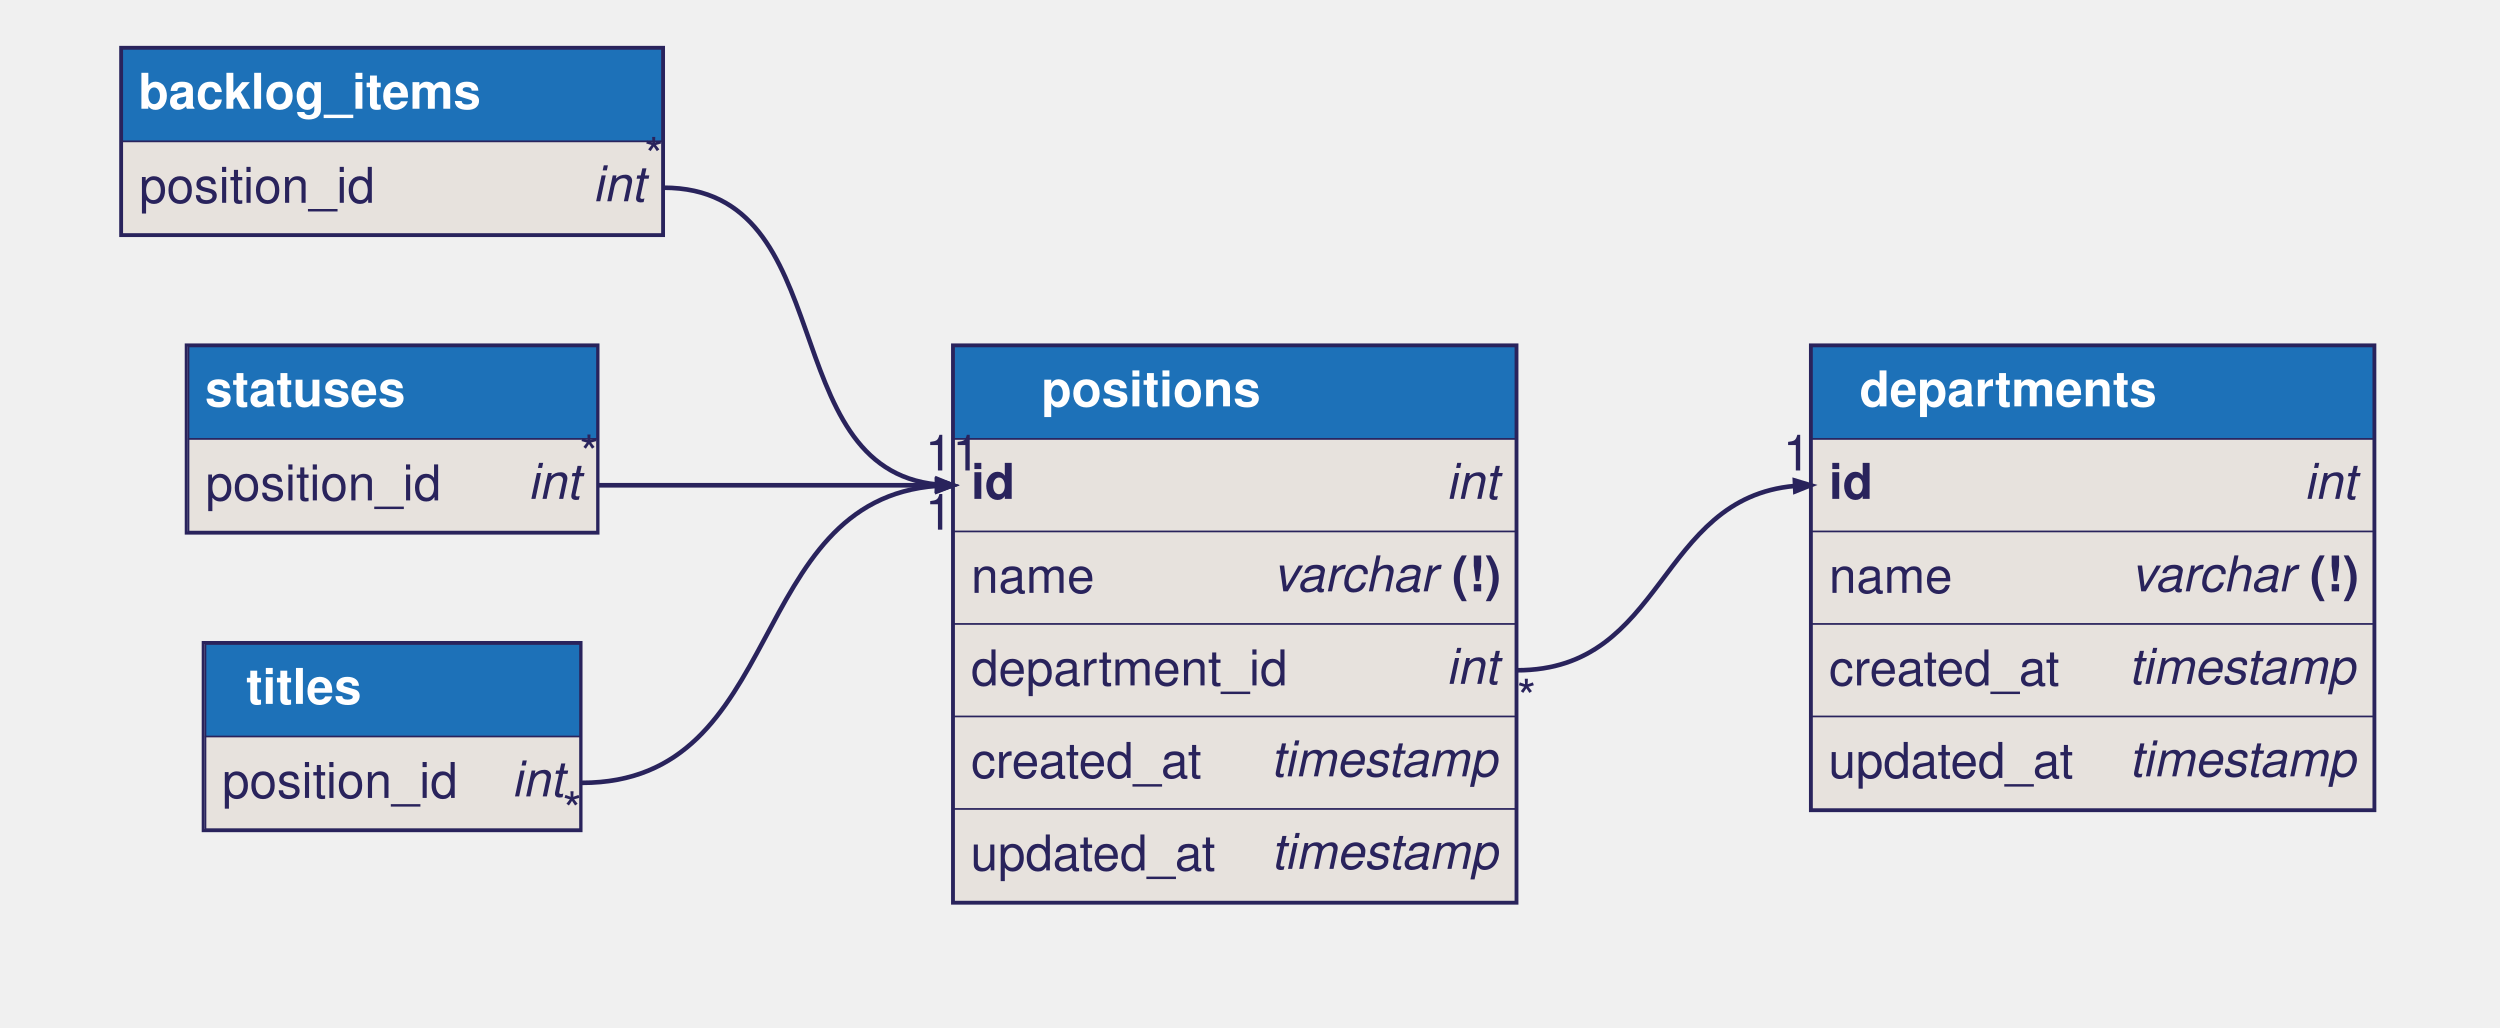
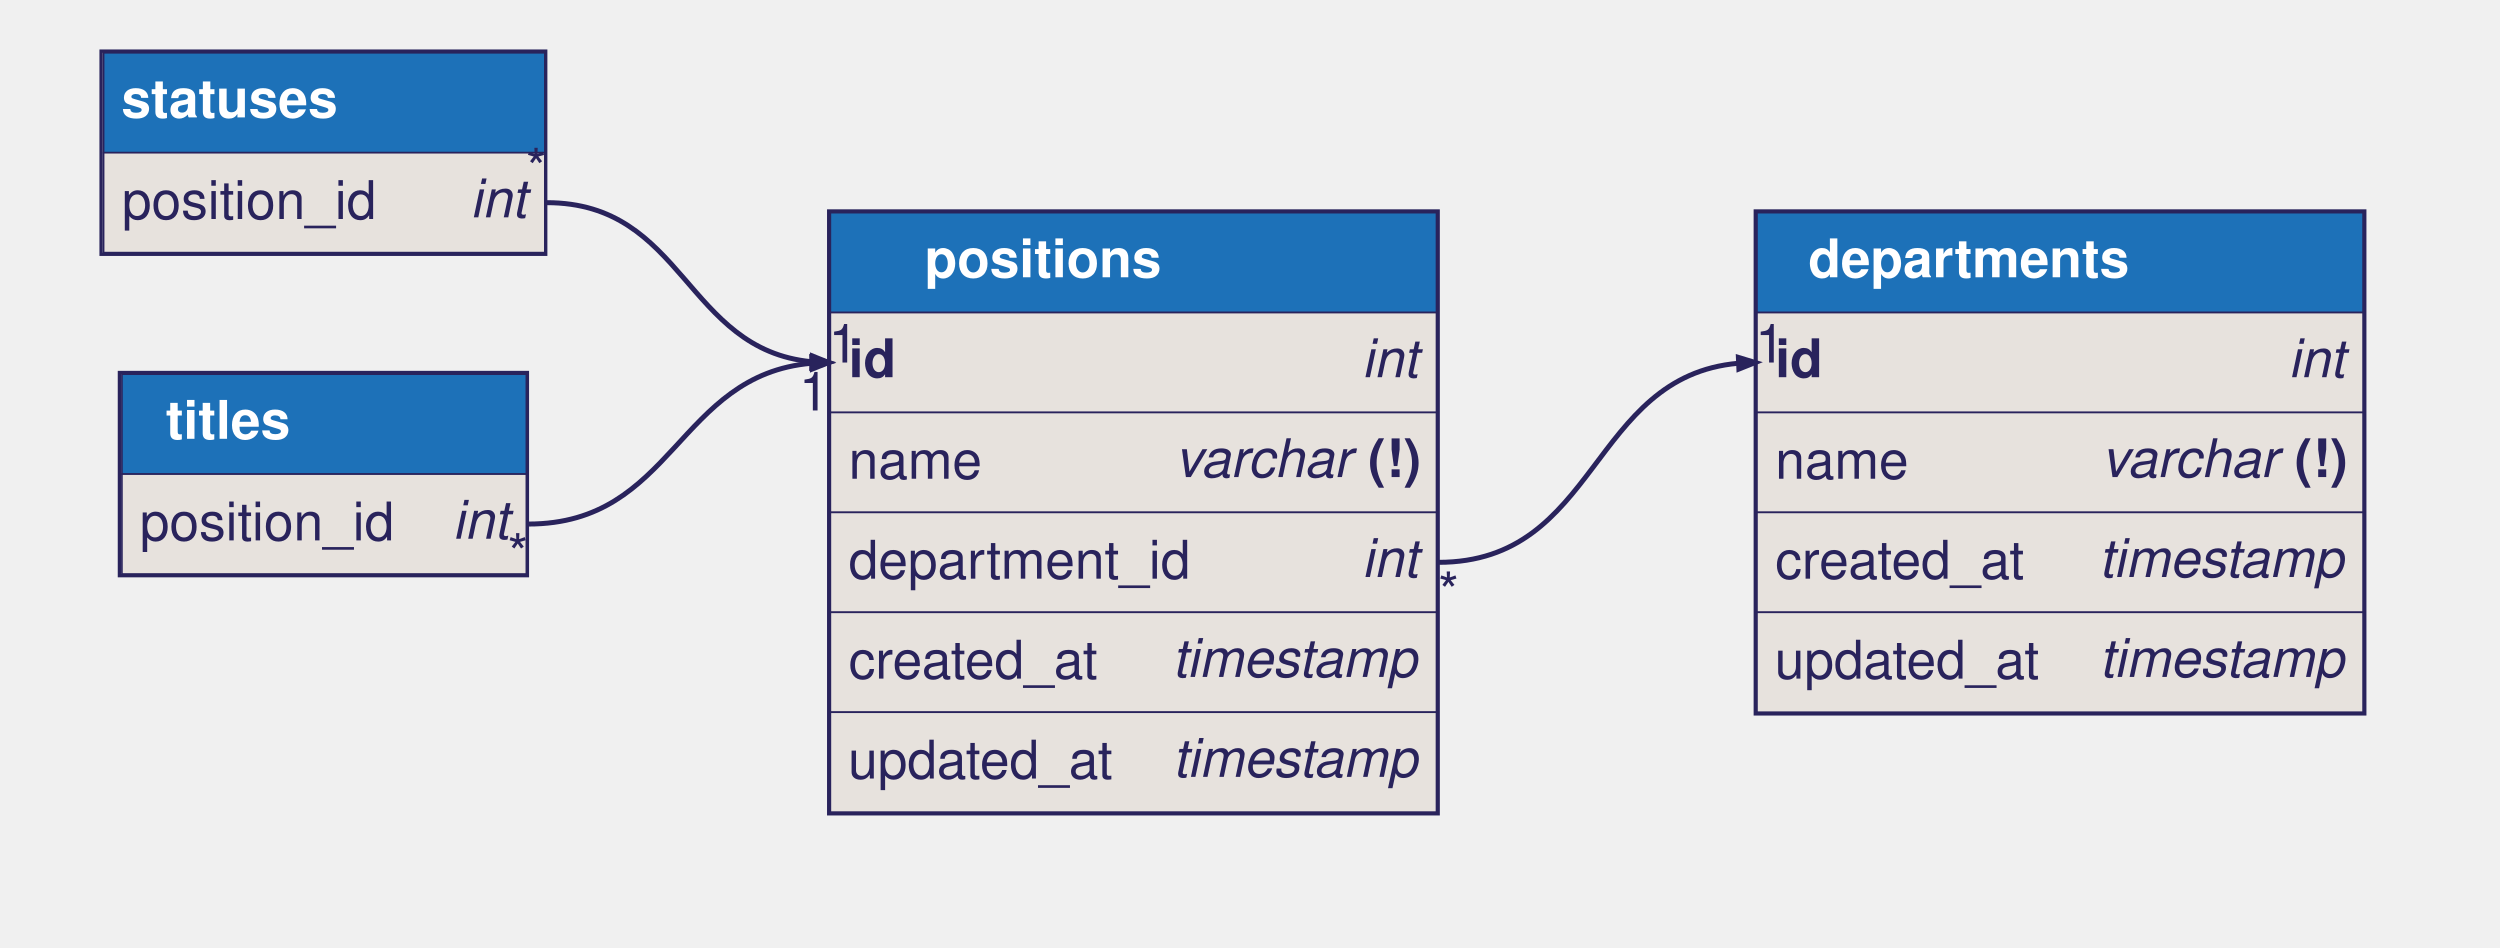
- <svg xmlns="http://www.w3.org/2000/svg" width="1621pt" height="666pt" viewBox="0.00 0.00 1621.49 666.07">
-   <g id="graph0" class="graph" transform="scale(1 1) rotate(0) translate(4 662.07)">
+ <svg xmlns="http://www.w3.org/2000/svg" width="1501pt" height="569pt" viewBox="0.00 0.00 1501.28 569.07">
+   <g id="graph0" class="graph" transform="scale(1 1) rotate(0) translate(4 565.07)">
    <g id="departments" class="node">
-       <ellipse fill="none" stroke="black" stroke-width="0" cx="1353.28" cy="-287.39" rx="260.43" ry="214.92" />
-       <polygon fill="#1d71b8" stroke="transparent" points="1171.28,-377.39 1171.28,-437.39 1535.28,-437.39 1535.28,-377.39 1171.28,-377.39" />
-       <polygon fill="none" stroke="#29235c" points="1171.28,-377.39 1171.28,-437.39 1535.28,-437.39 1535.28,-377.39 1171.28,-377.39" />
-       <text text-anchor="start" x="1202.12" y="-398.59" font-family="Helvetica,sans-Serif" font-weight="bold" font-size="32.00" fill="#ffffff">       departments       </text>
-       <polygon fill="#e7e2dd" stroke="transparent" points="1171.28,-317.39 1171.28,-377.39 1535.28,-377.39 1535.28,-317.39 1171.28,-317.39" />
-       <polygon fill="none" stroke="#29235c" points="1171.28,-317.39 1171.28,-377.39 1535.28,-377.39 1535.28,-317.39 1171.28,-317.39" />
-       <text text-anchor="start" x="1182.28" y="-338.59" font-family="Helvetica,sans-Serif" font-weight="bold" font-size="32.00" fill="#29235c">id</text>
-       <text text-anchor="start" x="1207.17" y="-338.59" font-family="Helvetica,sans-Serif" font-size="32.00" fill="#29235c">    </text>
-       <text text-anchor="start" x="1490.5" y="-338.59" font-family="Helvetica,sans-Serif" font-style="italic" font-size="32.00" fill="#29235c">int</text>
-       <polygon fill="#e7e2dd" stroke="transparent" points="1171.28,-257.39 1171.28,-317.39 1535.28,-317.39 1535.28,-257.39 1171.28,-257.39" />
-       <polygon fill="none" stroke="#29235c" points="1171.28,-257.39 1171.28,-317.39 1535.28,-317.39 1535.28,-257.39 1171.28,-257.39" />
-       <text text-anchor="start" x="1182.28" y="-277.59" font-family="Helvetica,sans-Serif" font-size="32.00" fill="#29235c">name    </text>
-       <text text-anchor="start" x="1378.51" y="-278.59" font-family="Helvetica,sans-Serif" font-style="italic" font-size="32.00" fill="#29235c">varchar</text>
-       <text text-anchor="start" x="1485.19" y="-278.59" font-family="Helvetica,sans-Serif" font-size="32.00" fill="#29235c"> </text>
-       <text text-anchor="start" x="1494.08" y="-278.59" font-family="Helvetica,sans-Serif" font-weight="bold" font-size="32.00" fill="#29235c">(!)</text>
-       <polygon fill="#e7e2dd" stroke="transparent" points="1171.28,-197.39 1171.28,-257.39 1535.28,-257.39 1535.28,-197.39 1171.28,-197.39" />
-       <polygon fill="none" stroke="#29235c" points="1171.28,-197.39 1171.28,-257.39 1535.28,-257.39 1535.28,-197.39 1171.28,-197.39" />
-       <text text-anchor="start" x="1182.28" y="-217.59" font-family="Helvetica,sans-Serif" font-size="32.00" fill="#29235c">created_at    </text>
-       <text text-anchor="start" x="1376.72" y="-218.59" font-family="Helvetica,sans-Serif" font-style="italic" font-size="32.00" fill="#29235c">timestamp</text>
-       <polygon fill="#e7e2dd" stroke="transparent" points="1171.28,-137.39 1171.28,-197.39 1535.28,-197.39 1535.28,-137.39 1171.28,-137.39" />
-       <polygon fill="none" stroke="#29235c" points="1171.28,-137.39 1171.28,-197.39 1535.28,-197.39 1535.28,-137.39 1171.28,-137.39" />
-       <text text-anchor="start" x="1181.94" y="-157.59" font-family="Helvetica,sans-Serif" font-size="32.00" fill="#29235c">updated_at    </text>
-       <text text-anchor="start" x="1377" y="-158.59" font-family="Helvetica,sans-Serif" font-style="italic" font-size="32.00" fill="#29235c">timestamp</text>
-       <polygon fill="none" stroke="#29235c" stroke-width="2" points="1170.28,-136.39 1170.28,-438.39 1536.28,-438.39 1536.28,-136.39 1170.28,-136.39" />
+       <ellipse fill="none" stroke="black" stroke-width="0" cx="1233.07" cy="-287.39" rx="260.43" ry="214.92" />
+       <polygon fill="#1d71b8" stroke="transparent" points="1051.07,-377.39 1051.07,-437.39 1415.07,-437.39 1415.07,-377.39 1051.07,-377.39" />
+       <polygon fill="none" stroke="#29235c" points="1051.07,-377.39 1051.07,-437.39 1415.07,-437.39 1415.07,-377.39 1051.07,-377.39" />
+       <text text-anchor="start" x="1081.91" y="-398.59" font-family="Helvetica,sans-Serif" font-weight="bold" font-size="32.00" fill="#ffffff">       departments       </text>
+       <polygon fill="#e7e2dd" stroke="transparent" points="1051.07,-317.39 1051.07,-377.39 1415.07,-377.39 1415.07,-317.39 1051.07,-317.39" />
+       <polygon fill="none" stroke="#29235c" points="1051.07,-317.39 1051.07,-377.39 1415.07,-377.39 1415.07,-317.39 1051.07,-317.39" />
+       <text text-anchor="start" x="1062.07" y="-338.59" font-family="Helvetica,sans-Serif" font-weight="bold" font-size="32.00" fill="#29235c">id</text>
+       <text text-anchor="start" x="1086.96" y="-338.59" font-family="Helvetica,sans-Serif" font-size="32.00" fill="#29235c">    </text>
+       <text text-anchor="start" x="1370.29" y="-338.59" font-family="Helvetica,sans-Serif" font-style="italic" font-size="32.00" fill="#29235c">int</text>
+       <polygon fill="#e7e2dd" stroke="transparent" points="1051.07,-257.39 1051.07,-317.39 1415.07,-317.39 1415.07,-257.39 1051.07,-257.39" />
+       <polygon fill="none" stroke="#29235c" points="1051.07,-257.39 1051.07,-317.39 1415.07,-317.39 1415.07,-257.39 1051.07,-257.39" />
+       <text text-anchor="start" x="1062.07" y="-277.59" font-family="Helvetica,sans-Serif" font-size="32.00" fill="#29235c">name    </text>
+       <text text-anchor="start" x="1258.31" y="-278.59" font-family="Helvetica,sans-Serif" font-style="italic" font-size="32.00" fill="#29235c">varchar</text>
+       <text text-anchor="start" x="1364.98" y="-278.59" font-family="Helvetica,sans-Serif" font-size="32.00" fill="#29235c"> </text>
+       <text text-anchor="start" x="1373.87" y="-278.59" font-family="Helvetica,sans-Serif" font-weight="bold" font-size="32.00" fill="#29235c">(!)</text>
+       <polygon fill="#e7e2dd" stroke="transparent" points="1051.07,-197.39 1051.07,-257.39 1415.07,-257.39 1415.07,-197.39 1051.07,-197.39" />
+       <polygon fill="none" stroke="#29235c" points="1051.07,-197.39 1051.07,-257.39 1415.07,-257.39 1415.07,-197.39 1051.07,-197.39" />
+       <text text-anchor="start" x="1062.07" y="-217.59" font-family="Helvetica,sans-Serif" font-size="32.00" fill="#29235c">created_at    </text>
+       <text text-anchor="start" x="1256.51" y="-218.59" font-family="Helvetica,sans-Serif" font-style="italic" font-size="32.00" fill="#29235c">timestamp</text>
+       <polygon fill="#e7e2dd" stroke="transparent" points="1051.07,-137.39 1051.07,-197.39 1415.07,-197.39 1415.07,-137.39 1051.07,-137.39" />
+       <polygon fill="none" stroke="#29235c" points="1051.07,-137.39 1051.07,-197.39 1415.07,-197.39 1415.07,-137.39 1051.07,-137.39" />
+       <text text-anchor="start" x="1061.74" y="-157.59" font-family="Helvetica,sans-Serif" font-size="32.00" fill="#29235c">updated_at    </text>
+       <text text-anchor="start" x="1256.79" y="-158.59" font-family="Helvetica,sans-Serif" font-style="italic" font-size="32.00" fill="#29235c">timestamp</text>
+       <polygon fill="none" stroke="#29235c" stroke-width="2" points="1050.07,-136.39 1050.07,-438.39 1416.07,-438.39 1416.07,-136.39 1050.07,-136.39" />
    </g>
    <g id="positions" class="node">
-       <ellipse fill="none" stroke="black" stroke-width="0" cx="796.85" cy="-257.39" rx="260.43" ry="257.27" />
-       <polygon fill="#1d71b8" stroke="transparent" points="614.85,-377.39 614.85,-437.39 978.85,-437.39 978.85,-377.39 614.85,-377.39" />
-       <polygon fill="none" stroke="#29235c" points="614.85,-377.39 614.85,-437.39 978.85,-437.39 978.85,-377.39 614.85,-377.39" />
-       <text text-anchor="start" x="671.47" y="-398.59" font-family="Helvetica,sans-Serif" font-weight="bold" font-size="32.00" fill="#ffffff">       positions       </text>
-       <polygon fill="#e7e2dd" stroke="transparent" points="614.85,-317.39 614.85,-377.39 978.85,-377.39 978.85,-317.39 614.85,-317.39" />
-       <polygon fill="none" stroke="#29235c" points="614.85,-317.39 614.85,-377.39 978.85,-377.39 978.85,-317.39 614.85,-317.39" />
-       <text text-anchor="start" x="625.85" y="-338.59" font-family="Helvetica,sans-Serif" font-weight="bold" font-size="32.00" fill="#29235c">id</text>
-       <text text-anchor="start" x="650.74" y="-338.59" font-family="Helvetica,sans-Serif" font-size="32.00" fill="#29235c">    </text>
-       <text text-anchor="start" x="934.06" y="-338.59" font-family="Helvetica,sans-Serif" font-style="italic" font-size="32.00" fill="#29235c">int</text>
-       <polygon fill="#e7e2dd" stroke="transparent" points="614.85,-257.39 614.85,-317.39 978.85,-317.39 978.85,-257.39 614.85,-257.39" />
-       <polygon fill="none" stroke="#29235c" points="614.85,-257.39 614.85,-317.39 978.85,-317.39 978.85,-257.39 614.85,-257.39" />
-       <text text-anchor="start" x="625.85" y="-277.59" font-family="Helvetica,sans-Serif" font-size="32.00" fill="#29235c">name    </text>
-       <text text-anchor="start" x="822.08" y="-278.59" font-family="Helvetica,sans-Serif" font-style="italic" font-size="32.00" fill="#29235c">varchar</text>
-       <text text-anchor="start" x="928.76" y="-278.59" font-family="Helvetica,sans-Serif" font-size="32.00" fill="#29235c"> </text>
-       <text text-anchor="start" x="937.65" y="-278.59" font-family="Helvetica,sans-Serif" font-weight="bold" font-size="32.00" fill="#29235c">(!)</text>
-       <polygon fill="#e7e2dd" stroke="transparent" points="614.85,-197.39 614.85,-257.39 978.85,-257.39 978.85,-197.39 614.85,-197.39" />
-       <polygon fill="none" stroke="#29235c" points="614.85,-197.39 614.85,-257.39 978.85,-257.39 978.85,-197.39 614.85,-197.39" />
-       <text text-anchor="start" x="625.85" y="-217.59" font-family="Helvetica,sans-Serif" font-size="32.00" fill="#29235c">department_id    </text>
-       <text text-anchor="start" x="934.06" y="-218.59" font-family="Helvetica,sans-Serif" font-style="italic" font-size="32.00" fill="#29235c">int</text>
-       <polygon fill="#e7e2dd" stroke="transparent" points="614.85,-137.39 614.85,-197.39 978.85,-197.39 978.85,-137.39 614.85,-137.39" />
-       <polygon fill="none" stroke="#29235c" points="614.85,-137.39 614.85,-197.39 978.85,-197.39 978.85,-137.39 614.85,-137.39" />
-       <text text-anchor="start" x="625.85" y="-157.59" font-family="Helvetica,sans-Serif" font-size="32.00" fill="#29235c">created_at    </text>
-       <text text-anchor="start" x="820.29" y="-158.59" font-family="Helvetica,sans-Serif" font-style="italic" font-size="32.00" fill="#29235c">timestamp</text>
-       <polygon fill="#e7e2dd" stroke="transparent" points="614.85,-77.39 614.85,-137.39 978.85,-137.39 978.85,-77.39 614.85,-77.39" />
-       <polygon fill="none" stroke="#29235c" points="614.85,-77.39 614.85,-137.39 978.85,-137.39 978.85,-77.39 614.85,-77.39" />
-       <text text-anchor="start" x="625.51" y="-97.59" font-family="Helvetica,sans-Serif" font-size="32.00" fill="#29235c">updated_at    </text>
-       <text text-anchor="start" x="820.57" y="-98.59" font-family="Helvetica,sans-Serif" font-style="italic" font-size="32.00" fill="#29235c">timestamp</text>
-       <polygon fill="none" stroke="#29235c" stroke-width="2" points="613.85,-76.39 613.85,-438.39 979.85,-438.39 979.85,-76.39 613.85,-76.39" />
+       <ellipse fill="none" stroke="black" stroke-width="0" cx="676.64" cy="-257.39" rx="260.43" ry="257.27" />
+       <polygon fill="#1d71b8" stroke="transparent" points="494.64,-377.39 494.64,-437.39 858.64,-437.39 858.64,-377.39 494.64,-377.39" />
+       <polygon fill="none" stroke="#29235c" points="494.64,-377.39 494.64,-437.39 858.64,-437.39 858.64,-377.39 494.64,-377.39" />
+       <text text-anchor="start" x="551.26" y="-398.59" font-family="Helvetica,sans-Serif" font-weight="bold" font-size="32.00" fill="#ffffff">       positions       </text>
+       <polygon fill="#e7e2dd" stroke="transparent" points="494.64,-317.39 494.64,-377.39 858.64,-377.39 858.64,-317.39 494.64,-317.39" />
+       <polygon fill="none" stroke="#29235c" points="494.64,-317.39 494.64,-377.39 858.64,-377.39 858.64,-317.39 494.64,-317.39" />
+       <text text-anchor="start" x="505.64" y="-338.59" font-family="Helvetica,sans-Serif" font-weight="bold" font-size="32.00" fill="#29235c">id</text>
+       <text text-anchor="start" x="530.53" y="-338.59" font-family="Helvetica,sans-Serif" font-size="32.00" fill="#29235c">    </text>
+       <text text-anchor="start" x="813.86" y="-338.59" font-family="Helvetica,sans-Serif" font-style="italic" font-size="32.00" fill="#29235c">int</text>
+       <polygon fill="#e7e2dd" stroke="transparent" points="494.64,-257.39 494.64,-317.39 858.64,-317.39 858.64,-257.39 494.64,-257.39" />
+       <polygon fill="none" stroke="#29235c" points="494.64,-257.39 494.64,-317.39 858.64,-317.39 858.64,-257.39 494.64,-257.39" />
+       <text text-anchor="start" x="505.64" y="-277.59" font-family="Helvetica,sans-Serif" font-size="32.00" fill="#29235c">name    </text>
+       <text text-anchor="start" x="701.88" y="-278.59" font-family="Helvetica,sans-Serif" font-style="italic" font-size="32.00" fill="#29235c">varchar</text>
+       <text text-anchor="start" x="808.55" y="-278.59" font-family="Helvetica,sans-Serif" font-size="32.00" fill="#29235c"> </text>
+       <text text-anchor="start" x="817.44" y="-278.59" font-family="Helvetica,sans-Serif" font-weight="bold" font-size="32.00" fill="#29235c">(!)</text>
+       <polygon fill="#e7e2dd" stroke="transparent" points="494.64,-197.39 494.64,-257.39 858.64,-257.39 858.64,-197.39 494.64,-197.39" />
+       <polygon fill="none" stroke="#29235c" points="494.64,-197.39 494.64,-257.39 858.64,-257.39 858.64,-197.39 494.64,-197.39" />
+       <text text-anchor="start" x="505.64" y="-217.59" font-family="Helvetica,sans-Serif" font-size="32.00" fill="#29235c">department_id    </text>
+       <text text-anchor="start" x="813.86" y="-218.59" font-family="Helvetica,sans-Serif" font-style="italic" font-size="32.00" fill="#29235c">int</text>
+       <polygon fill="#e7e2dd" stroke="transparent" points="494.64,-137.39 494.64,-197.39 858.64,-197.39 858.64,-137.39 494.64,-137.39" />
+       <polygon fill="none" stroke="#29235c" points="494.64,-137.39 494.64,-197.39 858.64,-197.39 858.64,-137.39 494.64,-137.39" />
+       <text text-anchor="start" x="505.64" y="-157.59" font-family="Helvetica,sans-Serif" font-size="32.00" fill="#29235c">created_at    </text>
+       <text text-anchor="start" x="700.08" y="-158.59" font-family="Helvetica,sans-Serif" font-style="italic" font-size="32.00" fill="#29235c">timestamp</text>
+       <polygon fill="#e7e2dd" stroke="transparent" points="494.64,-77.39 494.64,-137.39 858.64,-137.39 858.64,-77.39 494.64,-77.39" />
+       <polygon fill="none" stroke="#29235c" points="494.64,-77.39 494.64,-137.39 858.64,-137.39 858.64,-77.39 494.64,-77.39" />
+       <text text-anchor="start" x="505.31" y="-97.59" font-family="Helvetica,sans-Serif" font-size="32.00" fill="#29235c">updated_at    </text>
+       <text text-anchor="start" x="700.36" y="-98.59" font-family="Helvetica,sans-Serif" font-style="italic" font-size="32.00" fill="#29235c">timestamp</text>
+       <polygon fill="none" stroke="#29235c" stroke-width="2" points="493.64,-76.39 493.64,-438.39 859.64,-438.39 859.64,-76.39 493.64,-76.39" />
    </g>
    <g id="edge2" class="edge">
-       <path fill="none" stroke="#29235c" stroke-width="3" d="M979.85,-227.39C1076.37,-227.39 1070.78,-339.1 1160.12,-346.95" />
-       <polygon fill="#29235c" stroke="#29235c" stroke-width="3" points="1160.14,-350.46 1170.28,-347.39 1160.44,-343.46 1160.14,-350.46" />
-       <text text-anchor="middle" x="1161.38" y="-356.99" font-family="Helvetica,sans-Serif" font-size="32.00" fill="#29235c">1</text>
-       <text text-anchor="middle" x="986.07" y="-198.59" font-family="Helvetica,sans-Serif" font-size="32.00" fill="#29235c">*</text>
+       <path fill="none" stroke="#29235c" stroke-width="3" d="M859.64,-227.39C956.16,-227.39 950.57,-339.1 1039.92,-346.95" />
+       <polygon fill="#29235c" stroke="#29235c" stroke-width="3" points="1039.93,-350.46 1050.07,-347.39 1040.23,-343.46 1039.93,-350.46" />
+       <text text-anchor="middle" x="1058.96" y="-347.39" font-family="Helvetica,sans-Serif" font-size="32.00" fill="#29235c">1</text>
+       <text text-anchor="middle" x="865.86" y="-198.59" font-family="Helvetica,sans-Serif" font-size="32.00" fill="#29235c">*</text>
    </g>
-     <g id="backlog_items" class="node">
-       <ellipse fill="none" stroke="black" stroke-width="0" cx="250.32" cy="-570.39" rx="250.13" ry="87.86" />
-       <polygon fill="#1d71b8" stroke="transparent" points="75.32,-570.39 75.32,-630.39 425.32,-630.39 425.32,-570.39 75.32,-570.39" />
-       <polygon fill="none" stroke="#29235c" points="75.32,-570.39 75.32,-630.39 425.32,-630.39 425.32,-570.39 75.32,-570.39" />
-       <text text-anchor="start" x="85.83" y="-591.59" font-family="Helvetica,sans-Serif" font-weight="bold" font-size="32.00" fill="#ffffff">       backlog_items       </text>
-       <polygon fill="#e7e2dd" stroke="transparent" points="75.32,-510.39 75.32,-570.39 425.32,-570.39 425.32,-510.39 75.32,-510.39" />
-       <polygon fill="none" stroke="#29235c" points="75.32,-510.39 75.32,-570.39 425.32,-570.39 425.32,-510.39 75.32,-510.39" />
-       <text text-anchor="start" x="86.32" y="-530.59" font-family="Helvetica,sans-Serif" font-size="32.00" fill="#29235c">position_id    </text>
-       <text text-anchor="start" x="380.53" y="-531.59" font-family="Helvetica,sans-Serif" font-style="italic" font-size="32.00" fill="#29235c">int</text>
-       <polygon fill="none" stroke="#29235c" stroke-width="2" points="74.32,-509.39 74.32,-631.39 426.32,-631.39 426.32,-509.39 74.32,-509.39" />
+     <g id="statuses" class="node">
+       <ellipse fill="none" stroke="black" stroke-width="0" cx="190.21" cy="-473.39" rx="190.42" ry="87.86" />
+       <polygon fill="#1d71b8" stroke="transparent" points="58.21,-473.39 58.21,-533.39 323.21,-533.39 323.21,-473.39 58.21,-473.39" />
+       <polygon fill="none" stroke="#29235c" points="58.21,-473.39 58.21,-533.39 323.21,-533.39 323.21,-473.39 58.21,-473.39" />
+       <text text-anchor="start" x="68.89" y="-494.59" font-family="Helvetica,sans-Serif" font-weight="bold" font-size="32.00" fill="#ffffff">       statuses       </text>
+       <polygon fill="#e7e2dd" stroke="transparent" points="58.21,-413.39 58.21,-473.39 323.21,-473.39 323.21,-413.39 58.21,-413.39" />
+       <polygon fill="none" stroke="#29235c" points="58.21,-413.39 58.21,-473.39 323.21,-473.39 323.21,-413.39 58.21,-413.39" />
+       <text text-anchor="start" x="69.21" y="-433.59" font-family="Helvetica,sans-Serif" font-size="32.00" fill="#29235c">position_id    </text>
+       <text text-anchor="start" x="278.43" y="-434.59" font-family="Helvetica,sans-Serif" font-style="italic" font-size="32.00" fill="#29235c">int</text>
+       <polygon fill="none" stroke="#29235c" stroke-width="2" points="56.71,-412.39 56.71,-534.39 323.71,-534.39 323.71,-412.39 56.71,-412.39" />
    </g>
    <g id="edge4" class="edge">
-       <path fill="none" stroke="#29235c" stroke-width="3" d="M426.32,-540.39C542.41,-540.39 497.13,-358.53 603.77,-347.87" />
-       <polygon fill="#29235c" stroke="#29235c" stroke-width="3" points="604.03,-351.37 613.85,-347.39 603.69,-344.37 604.03,-351.37" />
-       <text text-anchor="middle" x="604.95" y="-356.99" font-family="Helvetica,sans-Serif" font-size="32.00" fill="#29235c">1</text>
-       <text text-anchor="middle" x="420.09" y="-549.99" font-family="Helvetica,sans-Serif" font-size="32.00" fill="#29235c">*</text>
+       <path fill="none" stroke="#29235c" stroke-width="3" d="M324.21,-443.39C407.21,-443.39 407.24,-355.1 483.43,-347.86" />
+       <polygon fill="#29235c" stroke="#29235c" stroke-width="3" points="483.81,-351.34 493.64,-347.39 483.49,-344.35 483.81,-351.34" />
+       <text text-anchor="middle" x="502.53" y="-347.39" font-family="Helvetica,sans-Serif" font-size="32.00" fill="#29235c">1</text>
+       <text text-anchor="middle" x="317.99" y="-452.99" font-family="Helvetica,sans-Serif" font-size="32.00" fill="#29235c">*</text>
    </g>
-     <g id="statuses" class="node">
-       <ellipse fill="none" stroke="black" stroke-width="0" cx="250.32" cy="-377.39" rx="190.42" ry="87.86" />
-       <polygon fill="#1d71b8" stroke="transparent" points="118.32,-377.39 118.32,-437.39 383.32,-437.39 383.32,-377.39 118.32,-377.39" />
-       <polygon fill="none" stroke="#29235c" points="118.32,-377.39 118.32,-437.39 383.32,-437.39 383.32,-377.39 118.32,-377.39" />
-       <text text-anchor="start" x="128.99" y="-398.59" font-family="Helvetica,sans-Serif" font-weight="bold" font-size="32.00" fill="#ffffff">       statuses       </text>
-       <polygon fill="#e7e2dd" stroke="transparent" points="118.32,-317.39 118.32,-377.39 383.32,-377.39 383.32,-317.39 118.32,-317.39" />
-       <polygon fill="none" stroke="#29235c" points="118.32,-317.39 118.32,-377.39 383.32,-377.39 383.32,-317.39 118.32,-317.39" />
-       <text text-anchor="start" x="129.32" y="-337.59" font-family="Helvetica,sans-Serif" font-size="32.00" fill="#29235c">position_id    </text>
-       <text text-anchor="start" x="338.53" y="-338.59" font-family="Helvetica,sans-Serif" font-style="italic" font-size="32.00" fill="#29235c">int</text>
-       <polygon fill="none" stroke="#29235c" stroke-width="2" points="116.82,-316.39 116.82,-438.39 383.82,-438.39 383.82,-316.39 116.82,-316.39" />
+     <g id="titles" class="node">
+       <ellipse fill="none" stroke="black" stroke-width="0" cx="190.21" cy="-280.39" rx="174.81" ry="87.86" />
+       <polygon fill="#1d71b8" stroke="transparent" points="69.21,-280.39 69.21,-340.39 312.21,-340.39 312.21,-280.39 69.21,-280.39" />
+       <polygon fill="none" stroke="#29235c" points="69.21,-280.39 69.21,-340.39 312.21,-340.39 312.21,-280.39 69.21,-280.39" />
+       <text text-anchor="start" x="95.57" y="-301.59" font-family="Helvetica,sans-Serif" font-weight="bold" font-size="32.00" fill="#ffffff">       titles       </text>
+       <polygon fill="#e7e2dd" stroke="transparent" points="69.21,-220.39 69.21,-280.39 312.21,-280.39 312.21,-220.39 69.21,-220.39" />
+       <polygon fill="none" stroke="#29235c" points="69.21,-220.39 69.21,-280.39 312.21,-280.39 312.21,-220.39 69.21,-220.39" />
+       <text text-anchor="start" x="79.96" y="-240.59" font-family="Helvetica,sans-Serif" font-size="32.00" fill="#29235c">position_id    </text>
+       <text text-anchor="start" x="267.82" y="-241.59" font-family="Helvetica,sans-Serif" font-style="italic" font-size="32.00" fill="#29235c">int</text>
+       <polygon fill="none" stroke="#29235c" stroke-width="2" points="67.71,-219.39 67.71,-341.39 312.71,-341.39 312.71,-219.39 67.71,-219.39" />
    </g>
    <g id="edge6" class="edge">
-       <path fill="none" stroke="#29235c" stroke-width="3" d="M384.32,-347.39C482.84,-347.39 510,-347.39 603.65,-347.39" />
-       <polygon fill="#29235c" stroke="#29235c" stroke-width="3" points="603.85,-350.89 613.85,-347.39 603.85,-343.89 603.85,-350.89" />
-       <text text-anchor="middle" x="622.74" y="-356.99" font-family="Helvetica,sans-Serif" font-size="32.00" fill="#29235c">1</text>
-       <text text-anchor="middle" x="378.09" y="-356.99" font-family="Helvetica,sans-Serif" font-size="32.00" fill="#29235c">*</text>
-     </g>
-     <g id="titles" class="node">
-       <ellipse fill="none" stroke="black" stroke-width="0" cx="250.32" cy="-184.39" rx="174.81" ry="87.86" />
-       <polygon fill="#1d71b8" stroke="transparent" points="129.32,-184.39 129.32,-244.39 372.32,-244.39 372.32,-184.39 129.32,-184.39" />
-       <polygon fill="none" stroke="#29235c" points="129.32,-184.39 129.32,-244.39 372.32,-244.39 372.32,-184.39 129.32,-184.39" />
-       <text text-anchor="start" x="155.68" y="-205.59" font-family="Helvetica,sans-Serif" font-weight="bold" font-size="32.00" fill="#ffffff">       titles       </text>
-       <polygon fill="#e7e2dd" stroke="transparent" points="129.32,-124.39 129.32,-184.39 372.32,-184.39 372.32,-124.39 129.32,-124.39" />
-       <polygon fill="none" stroke="#29235c" points="129.32,-124.39 129.32,-184.39 372.32,-184.39 372.32,-124.39 129.32,-124.39" />
-       <text text-anchor="start" x="140.07" y="-144.59" font-family="Helvetica,sans-Serif" font-size="32.00" fill="#29235c">position_id    </text>
-       <text text-anchor="start" x="327.92" y="-145.59" font-family="Helvetica,sans-Serif" font-style="italic" font-size="32.00" fill="#29235c">int</text>
-       <polygon fill="none" stroke="#29235c" stroke-width="2" points="127.82,-123.39 127.82,-245.39 372.82,-245.39 372.82,-123.39 127.82,-123.39" />
-     </g>
-     <g id="edge8" class="edge">
-       <path fill="none" stroke="#29235c" stroke-width="3" d="M373.32,-154.39C506.9,-154.39 478.38,-337.71 603.73,-347.02" />
-       <polygon fill="#29235c" stroke="#29235c" stroke-width="3" points="603.73,-350.52 613.85,-347.39 603.98,-343.53 603.73,-350.52" />
-       <text text-anchor="middle" x="604.95" y="-318.59" font-family="Helvetica,sans-Serif" font-size="32.00" fill="#29235c">1</text>
-       <text text-anchor="middle" x="367.09" y="-125.59" font-family="Helvetica,sans-Serif" font-size="32.00" fill="#29235c">*</text>
+       <path fill="none" stroke="#29235c" stroke-width="3" d="M313.21,-250.39C400.7,-250.39 402.58,-339.96 483.38,-346.95" />
+       <polygon fill="#29235c" stroke="#29235c" stroke-width="3" points="483.5,-350.46 493.64,-347.39 483.8,-343.47 483.5,-350.46" />
+       <text text-anchor="middle" x="484.74" y="-318.59" font-family="Helvetica,sans-Serif" font-size="32.00" fill="#29235c">1</text>
+       <text text-anchor="middle" x="306.99" y="-221.59" font-family="Helvetica,sans-Serif" font-size="32.00" fill="#29235c">*</text>
    </g>
  </g>
</svg>
